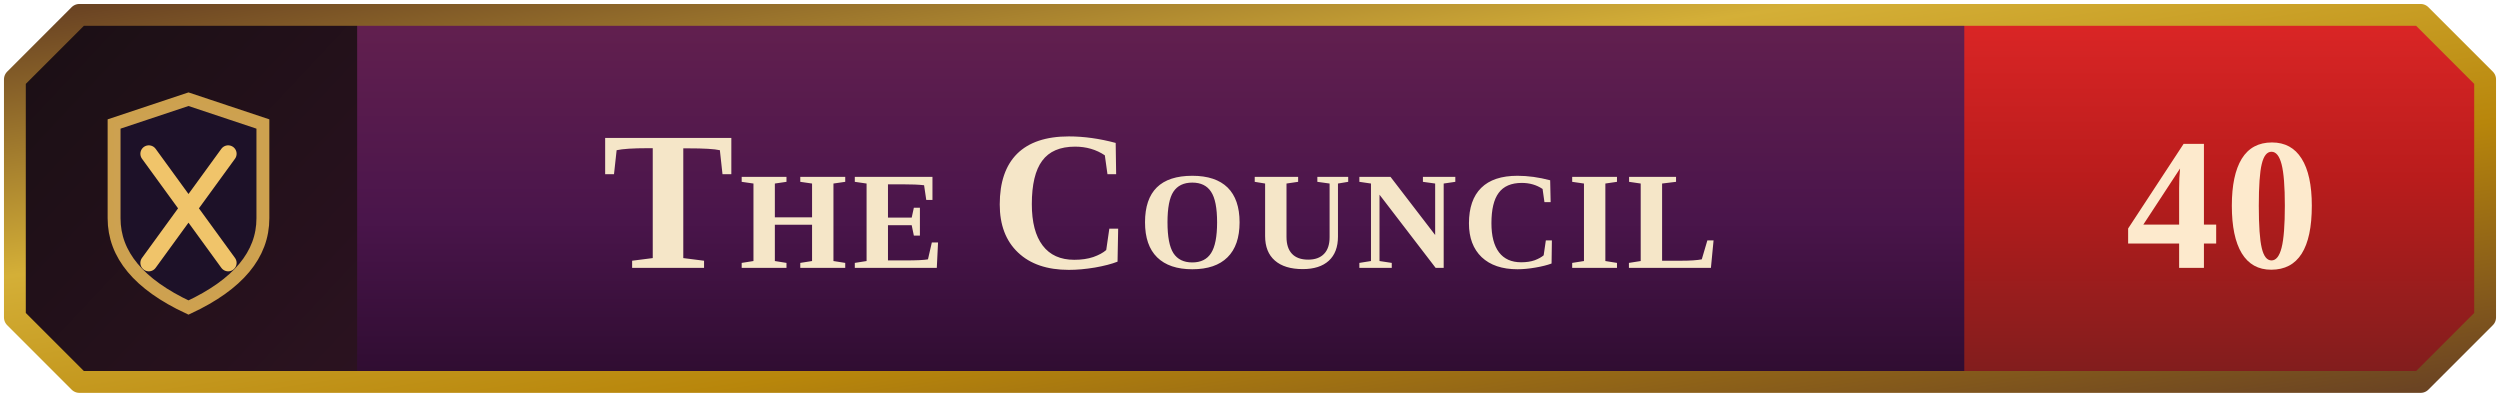
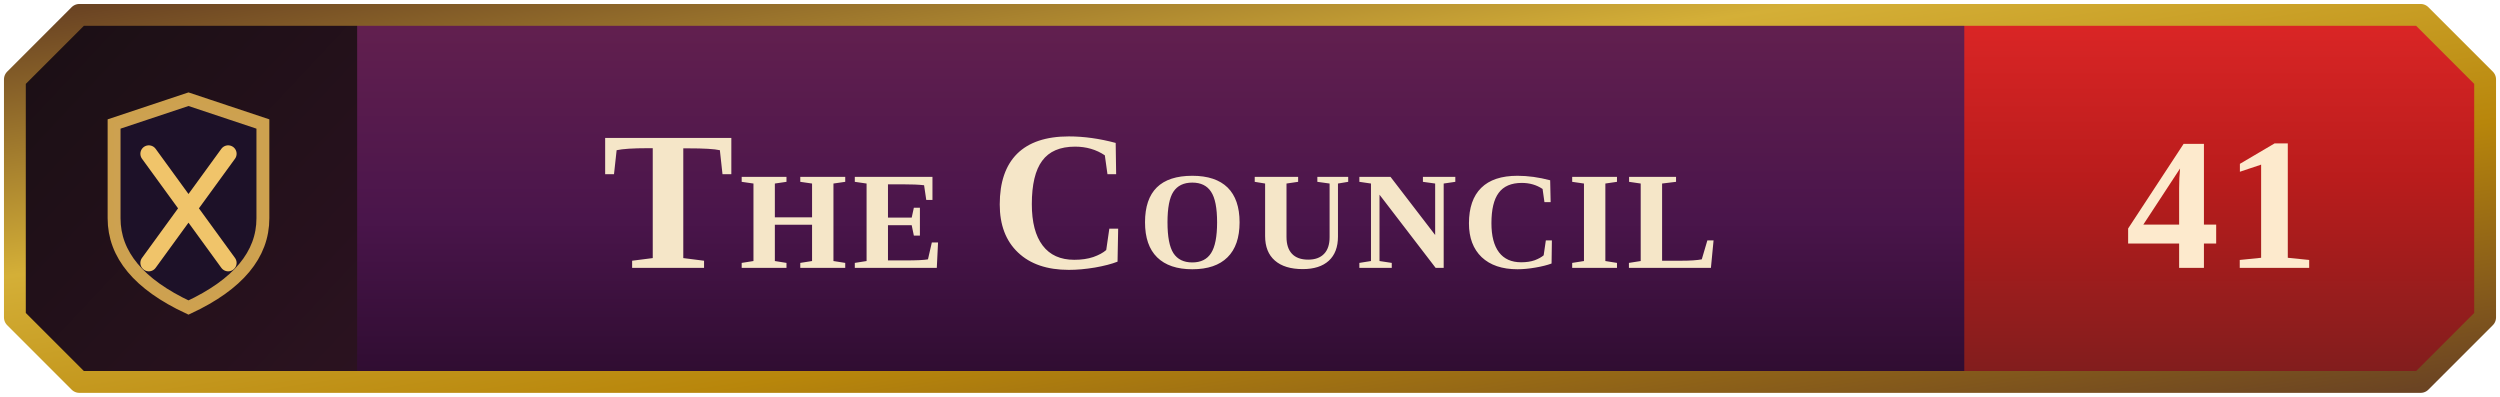
- <svg xmlns="http://www.w3.org/2000/svg" width="126" height="20" viewBox="0 0 252 40" role="img" aria-label="The Council: 40">
+ <svg xmlns="http://www.w3.org/2000/svg" width="126" height="20" viewBox="0 0 252 40" role="img" aria-label="The Council: 41">
  <defs>
    <linearGradient id="mcPlum" x1="0" y1="0" x2="0" y2="1">
      <stop offset="0%" stop-color="#63204f" />
      <stop offset="55%" stop-color="#4a154b" />
      <stop offset="100%" stop-color="#2e0c30" />
    </linearGradient>
    <linearGradient id="mcCap" x1="0" y1="0" x2="1" y2="1">
      <stop offset="0%" stop-color="#1a0f14" />
      <stop offset="100%" stop-color="#2b1220" />
    </linearGradient>
    <linearGradient id="mcBronze" x1="0" y1="0" x2="1" y2="1">
      <stop offset="0%" stop-color="#6b4423" />
      <stop offset="35%" stop-color="#d4af37" />
      <stop offset="65%" stop-color="#b8860b" />
      <stop offset="100%" stop-color="#6b4423" />
    </linearGradient>
    <linearGradient id="mcCount" x1="0" y1="0" x2="0" y2="1">
      <stop offset="0%" stop-color="#dc2626" />
      <stop offset="45%" stop-color="#b91c1c" />
      <stop offset="100%" stop-color="#7f1d1d" />
    </linearGradient>
  </defs>
  <path d="M 8 1.5 L 244 1.5 L 250.5 8 L 250.5 32 L 244 38.5 L 8 38.5 L 1.5 32 L 1.5 8 Z" fill="url(#mcPlum)" />
  <path d="M 8 1.5 L 36 1.5 L 36 38.5 L 8 38.5 L 1.5 32 L 1.5 8 Z" fill="url(#mcCap)" />
  <path d="M 198 1.5 L 244 1.5 L 250.5 8 L 250.5 32 L 244 38.5 L 198 38.5 Z" fill="url(#mcCount)" />
  <path d="M 8 1.5 L 244 1.5 L 250.5 8 L 250.5 32 L 244 38.5 L 8 38.5 L 1.5 32 L 1.5 8 Z" fill="none" stroke="url(#mcBronze)" stroke-width="2.2" stroke-linejoin="round" />
  <line x1="36" y1="3" x2="36" y2="37" stroke="url(#mcBronze)" stroke-width="1.4" />
  <line x1="198" y1="3" x2="198" y2="37" stroke="url(#mcBronze)" stroke-width="1.4" />
  <path d="M 19 10 L 26.5 12.5 L 26.5 22 Q 26.5 27.5 19 31 Q 11.5 27.5 11.5 22 L 11.5 12.5 Z" fill="#1d1128" stroke="#e0b055" stroke-opacity="0.9" stroke-width="1.3" />
  <path d="M 15 15.5 L 23 26.5 M 23 15.5 L 15 26.5" stroke="#f0c46a" stroke-width="1.7" stroke-linecap="round" />
  <text x="117" y="27" text-anchor="middle" fill="#f5e6c8" font-family="Cinzel, Georgia, 'Times New Roman', serif" font-size="20" font-weight="700" letter-spacing="0.5" style="font-variant: small-caps">The Council</text>
-   <text x="224" y="27" text-anchor="middle" fill="#fdeacd" font-family="Cinzel, Georgia, 'Times New Roman', serif" font-size="19" font-weight="700" letter-spacing="0.5">40</text>
+   <text x="224" y="27" text-anchor="middle" fill="#fdeacd" font-family="Cinzel, Georgia, 'Times New Roman', serif" font-size="19" font-weight="700" letter-spacing="0.5">41</text>
</svg>
